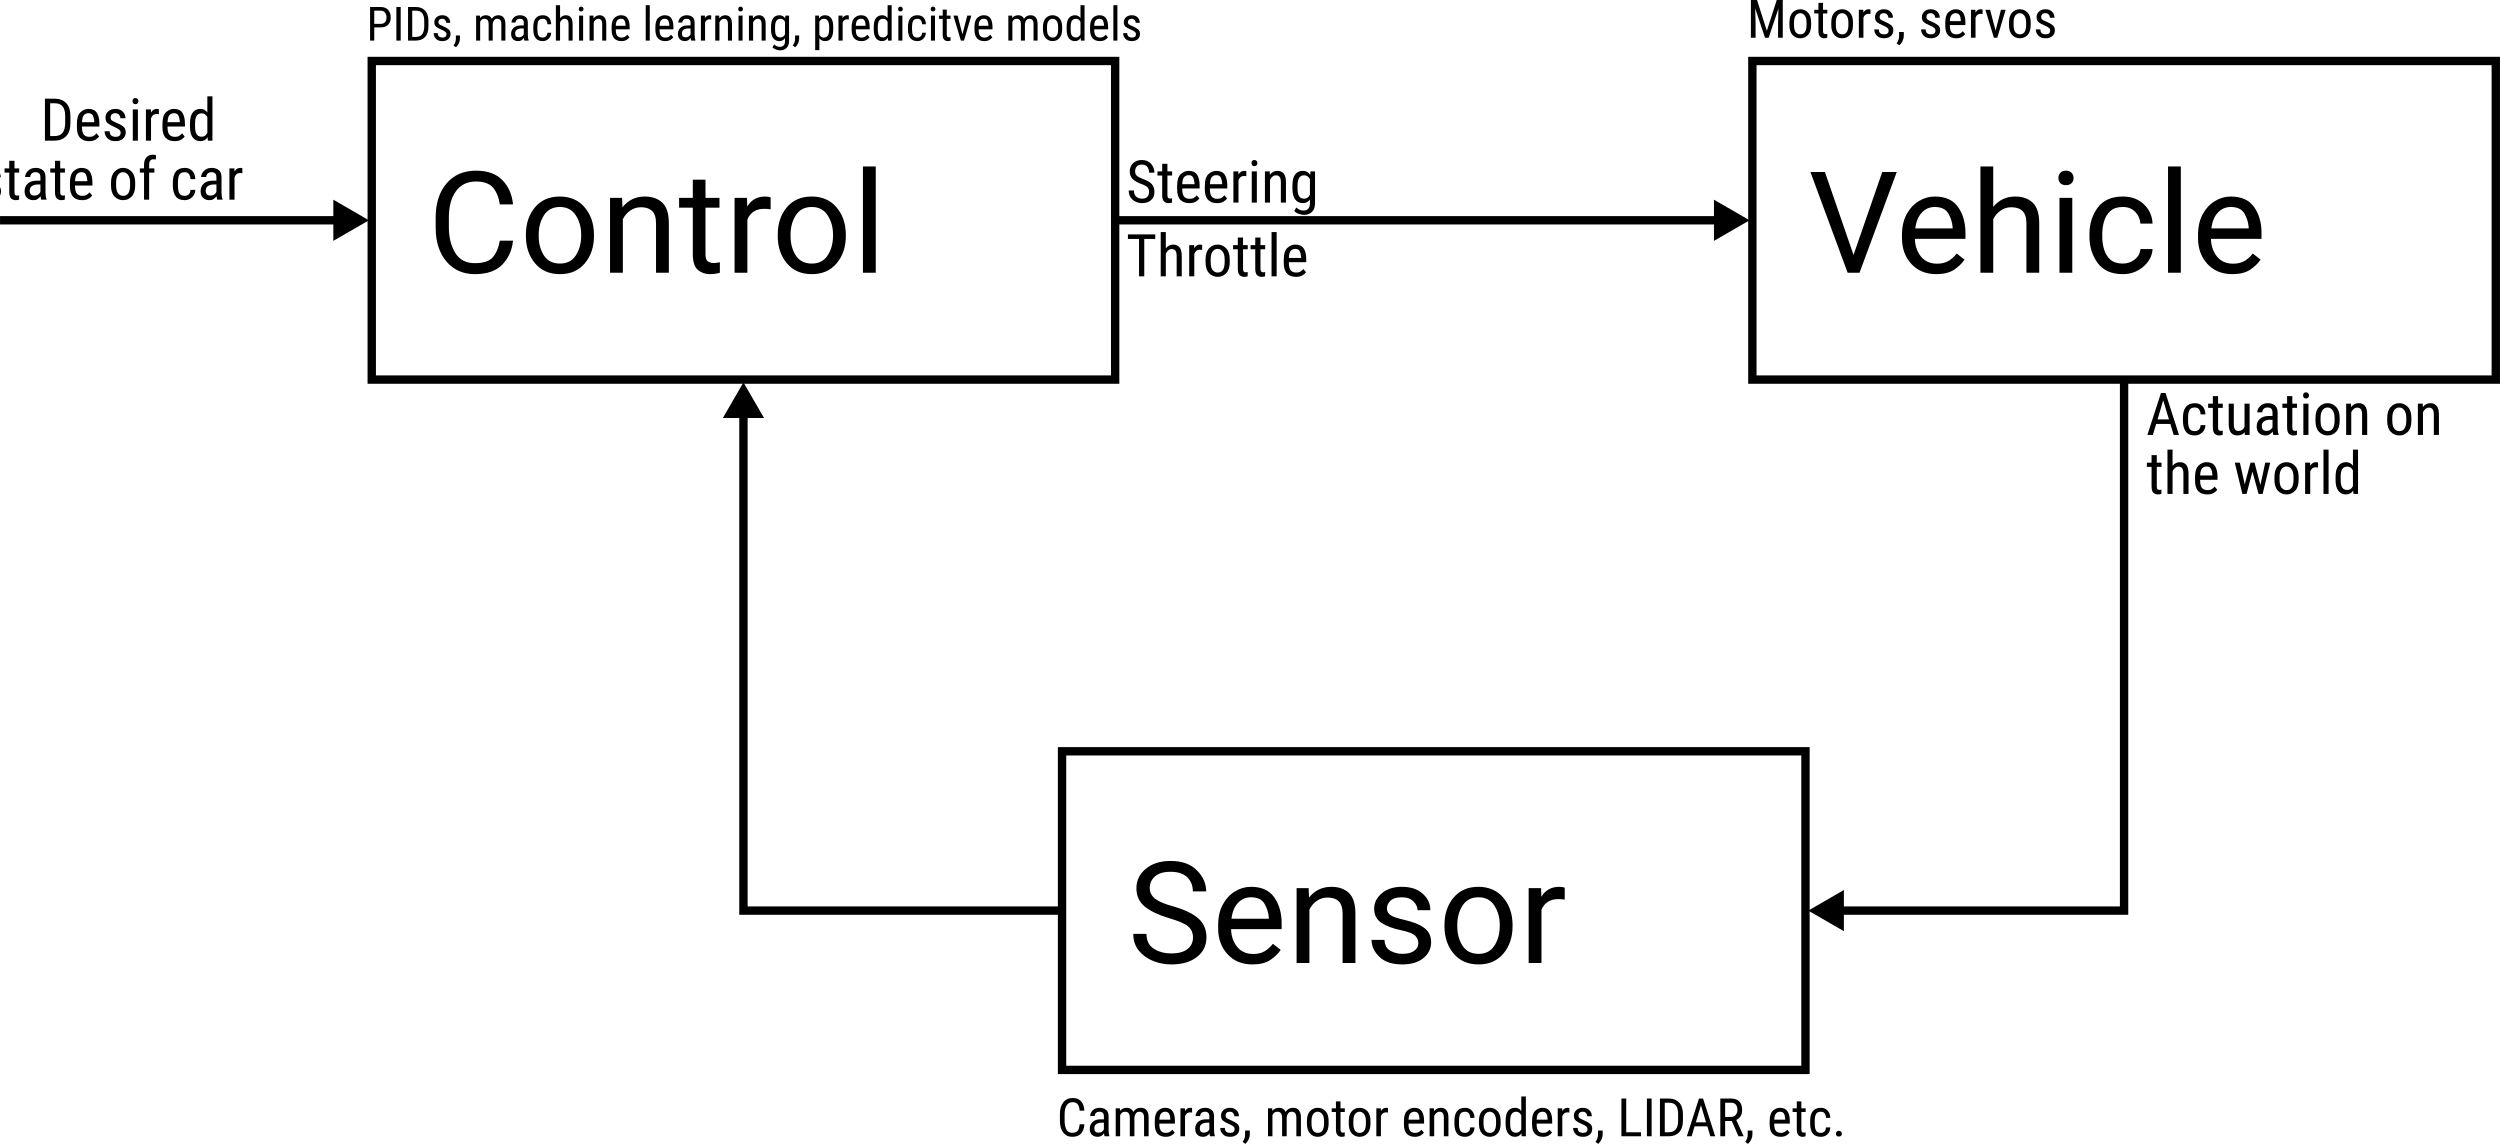
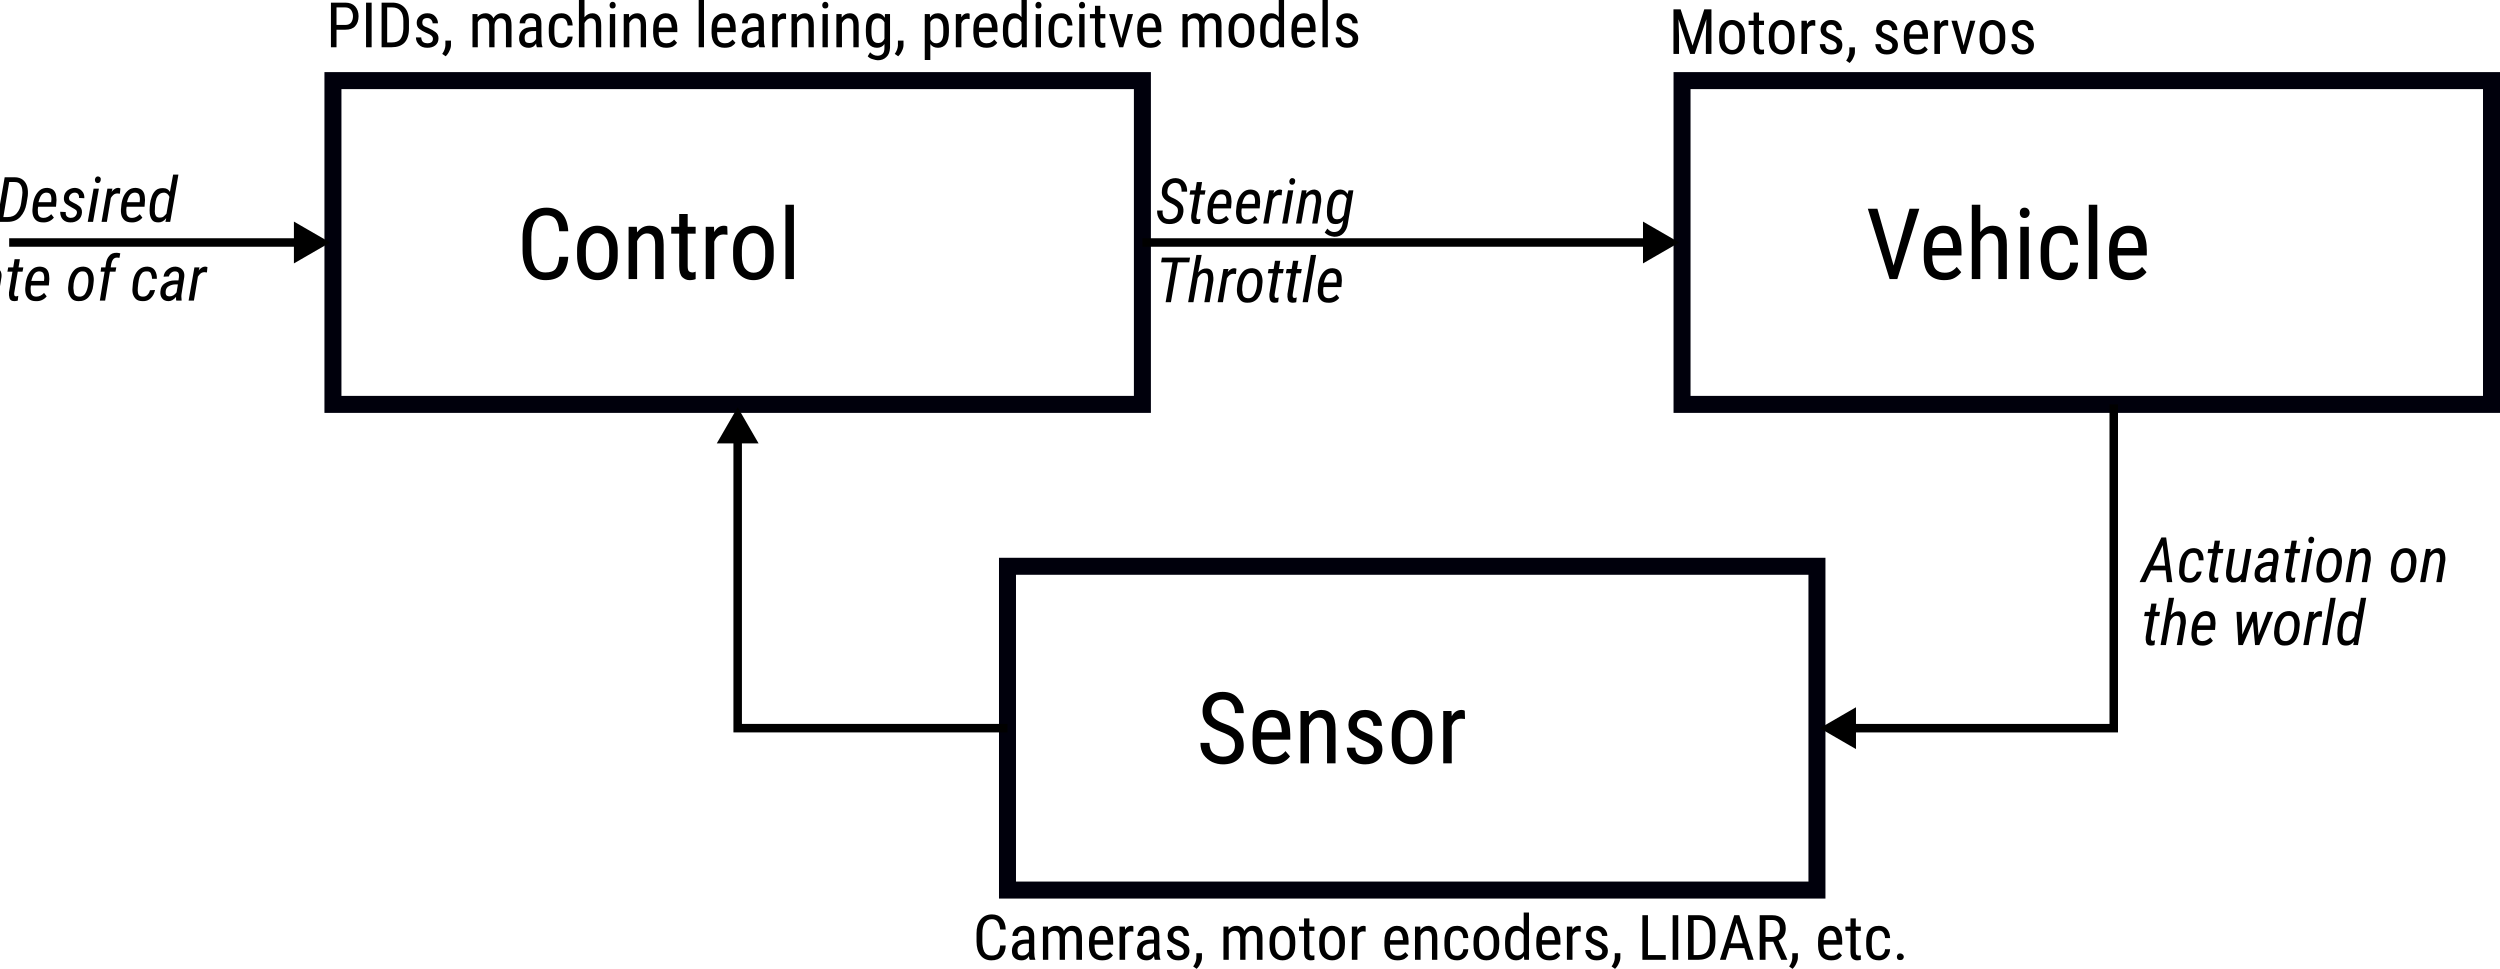
- <svg xmlns="http://www.w3.org/2000/svg" width="11.77in" height="5.385in" viewBox="0 0 298.95 136.779" version="1.1" id="svg7115">
+ <svg xmlns="http://www.w3.org/2000/svg" width="5.791in" height="2.244in" viewBox="0 0 147.089 56.993" version="1.1" id="svg7115">
  <defs id="defs7109">
    <marker orient="auto" refY="0" refX="0" id="TriangleInM" style="overflow:visible">
      <path id="path4062" d="M 5.77,0 -2.88,5 V -5 Z" style="fill:#000000;fill-opacity:1;fill-rule:evenodd;stroke:#000000;stroke-width:1pt;stroke-opacity:1" transform="scale(-0.4)" />
    </marker>
    <marker orient="auto" refY="0" refX="0" id="marker2946" style="overflow:visible">
      <path id="path2944" d="M 5.77,0 -2.88,5 V -5 Z" style="fill:#000000;fill-opacity:1;fill-rule:evenodd;stroke:#000000;stroke-width:1pt;stroke-opacity:1" transform="scale(0.4)" />
-     </marker>
-     <marker style="overflow:visible" id="marker18810" refX="0" refY="0" orient="auto">
-       <path transform="scale(0.4)" style="fill:#000000;fill-opacity:1;fill-rule:evenodd;stroke:#000000;stroke-width:1pt;stroke-opacity:1" d="M 5.77,0 -2.88,5 V -5 Z" id="path18808" />
-     </marker>
-     <marker style="overflow:visible" id="marker5618-2" refX="0" refY="0" orient="auto">
-       <path transform="scale(0.4)" style="fill:#000000;fill-opacity:1;fill-rule:evenodd;stroke:#000000;stroke-width:1pt;stroke-opacity:1" d="M 5.77,0 -2.88,5 V -5 Z" id="path5616-4" />
    </marker>
    <marker style="overflow:visible" id="marker5618-6" refX="0" refY="0" orient="auto">
      <path transform="scale(0.4)" style="fill:#000000;fill-opacity:1;fill-rule:evenodd;stroke:#000000;stroke-width:1pt;stroke-opacity:1" d="M 5.77,0 -2.88,5 V -5 Z" id="path5616-9" />
    </marker>
    <marker style="overflow:visible" id="marker5618-6-9" refX="0" refY="0" orient="auto">
      <path transform="scale(0.4)" style="fill:#000000;fill-opacity:1;fill-rule:evenodd;stroke:#000000;stroke-width:1pt;stroke-opacity:1" d="M 5.77,0 -2.88,5 V -5 Z" id="path5616-9-1" />
    </marker>
    <marker style="overflow:visible" id="marker5618-2-4" refX="0" refY="0" orient="auto">
      <path transform="scale(0.4)" style="fill:#000000;fill-opacity:1;fill-rule:evenodd;stroke:#000000;stroke-width:1pt;stroke-opacity:1" d="M 5.77,0 -2.88,5 V -5 Z" id="path5616-4-9" />
    </marker>
    <marker style="overflow:visible" id="marker5618-2-5" refX="0" refY="0" orient="auto">
      <path transform="scale(0.4)" style="fill:#000000;fill-opacity:1;fill-rule:evenodd;stroke:#000000;stroke-width:1pt;stroke-opacity:1" d="M 5.77,0 -2.88,5 V -5 Z" id="path5616-4-94" />
    </marker>
    <marker style="overflow:visible" id="marker5618-2-0" refX="0" refY="0" orient="auto">
      <path transform="scale(0.4)" style="fill:#000000;fill-opacity:1;fill-rule:evenodd;stroke:#000000;stroke-width:1pt;stroke-opacity:1" d="M 5.77,0 -2.88,5 V -5 Z" id="path5616-4-91" />
    </marker>
    <marker style="overflow:visible" id="marker5618-2-6" refX="0" refY="0" orient="auto">
      <path transform="scale(0.4)" style="fill:#000000;fill-opacity:1;fill-rule:evenodd;stroke:#000000;stroke-width:1pt;stroke-opacity:1" d="M 5.77,0 -2.88,5 V -5 Z" id="path5616-4-3" />
    </marker>
    <marker style="overflow:visible" id="marker5618-2-5-3" refX="0" refY="0" orient="auto">
      <path transform="scale(0.4)" style="fill:#000000;fill-opacity:1;fill-rule:evenodd;stroke:#000000;stroke-width:1pt;stroke-opacity:1" d="M 5.77,0 -2.88,5 V -5 Z" id="path5616-4-94-9" />
    </marker>
    <marker style="overflow:visible" id="marker5618-2-6-8" refX="0" refY="0" orient="auto">
      <path transform="scale(0.4)" style="fill:#000000;fill-opacity:1;fill-rule:evenodd;stroke:#000000;stroke-width:1pt;stroke-opacity:1" d="M 5.77,0 -2.88,5 V -5 Z" id="path5616-4-3-8" />
    </marker>
    <marker style="overflow:visible" id="marker5618-2-5-3-5" refX="0" refY="0" orient="auto">
      <path transform="scale(0.4)" style="fill:#000000;fill-opacity:1;fill-rule:evenodd;stroke:#000000;stroke-width:1pt;stroke-opacity:1" d="M 5.77,0 -2.88,5 V -5 Z" id="path5616-4-94-9-6" />
    </marker>
    <marker style="overflow:visible" id="marker5618-2-5-1" refX="0" refY="0" orient="auto">
      <path transform="scale(0.4)" style="fill:#000000;fill-opacity:1;fill-rule:evenodd;stroke:#000000;stroke-width:1pt;stroke-opacity:1" d="M 5.77,0 -2.88,5 V -5 Z" id="path5616-4-94-1" />
    </marker>
    <marker style="overflow:visible" id="marker18810-3" refX="0" refY="0" orient="auto">
      <path transform="scale(0.4)" style="fill:#000000;fill-opacity:1;fill-rule:evenodd;stroke:#000000;stroke-width:1pt;stroke-opacity:1" d="M 5.77,0 -2.88,5 V -5 Z" id="path18808-1" />
    </marker>
    <marker style="overflow:visible" id="marker5618-2-0-5" refX="0" refY="0" orient="auto">
      <path transform="scale(0.4)" style="fill:#000000;fill-opacity:1;fill-rule:evenodd;stroke:#000000;stroke-width:1pt;stroke-opacity:1" d="M 5.77,0 -2.88,5 V -5 Z" id="path5616-4-91-9" />
    </marker>
    <marker orient="auto" refY="0" refX="0" id="marker2946-6" style="overflow:visible">
      <path id="path2944-2" d="M 5.77,0 -2.88,5 V -5 Z" style="fill:#000000;fill-opacity:1;fill-rule:evenodd;stroke:#000000;stroke-width:1pt;stroke-opacity:1" transform="scale(0.4)" />
    </marker>
+     <marker orient="auto" refY="0" refX="0" id="TriangleInM-0-54" style="overflow:visible">
+       <path id="path1089-6-7" d="M 5.77,0 -2.88,5 V -5 Z" style="fill:#000000;fill-opacity:1;fill-rule:evenodd;stroke:#000000;stroke-width:1pt;stroke-opacity:1" transform="scale(-0.4)" />
+     </marker>
+     <marker orient="auto" refY="0" refX="0" id="TriangleInM-0-54-1" style="overflow:visible">
+       <path id="path1089-6-7-0" d="M 5.77,0 -2.88,5 V -5 Z" style="fill:#000000;fill-opacity:1;fill-rule:evenodd;stroke:#000000;stroke-width:1pt;stroke-opacity:1" transform="scale(-0.4)" />
+     </marker>
+     <marker orient="auto" refY="0" refX="0" id="TriangleInM-0-54-3" style="overflow:visible">
+       <path id="path1089-6-7-2" d="M 5.77,0 -2.88,5 V -5 Z" style="fill:#000000;fill-opacity:1;fill-rule:evenodd;stroke:#000000;stroke-width:1pt;stroke-opacity:1" transform="scale(-0.4)" />
+     </marker>
+     <marker orient="auto" refY="0" refX="0" id="TriangleInM-0-54-1-6" style="overflow:visible">
+       <path id="path1089-6-7-0-1" d="M 5.77,0 -2.88,5 V -5 Z" style="fill:#000000;fill-opacity:1;fill-rule:evenodd;stroke:#000000;stroke-width:1pt;stroke-opacity:1" transform="scale(-0.4)" />
+     </marker>
+     <marker orient="auto" refY="0" refX="0" id="TriangleInM-0-54-1-5" style="overflow:visible">
+       <path id="path1089-6-7-0-4" d="M 5.77,0 -2.88,5 V -5 Z" style="fill:#000000;fill-opacity:1;fill-rule:evenodd;stroke:#000000;stroke-width:1pt;stroke-opacity:1" transform="scale(-0.4)" />
+     </marker>
  </defs>
-   <g id="layer1" transform="translate(-38.1,573.8926)">
-     <rect style="opacity:1;fill:none;fill-opacity:1;stroke:#000000;stroke-width:1;stroke-linecap:square;stroke-linejoin:miter;stroke-miterlimit:4;stroke-dasharray:none;stroke-dashoffset:0;stroke-opacity:1;paint-order:stroke fill markers" id="rect13894" width="88.9" height="38.1" x="82.55" y="-566.6" />
-     <text xml:space="preserve" style="font-style:normal;font-variant:normal;font-weight:normal;font-stretch:normal;font-size:16.933px;line-height:1.25;font-family:Roboto;-inkscape-font-specification:Roboto;text-align:center;letter-spacing:0px;word-spacing:0px;text-anchor:middle;fill:#000000;fill-opacity:1;stroke:none;stroke-width:0.265" x="127.153" y="-541.283" id="text13898">
-       <tspan x="127.153" y="-541.283" style="font-size:16.933px;text-align:center;text-anchor:middle;stroke-width:0.265" id="tspan13900">Control</tspan>
-     </text>
-     <path style="fill:none;stroke:#000000;stroke-width:1;stroke-linecap:butt;stroke-linejoin:miter;stroke-miterlimit:4;stroke-dasharray:none;stroke-opacity:1;marker-end:url(#marker5618-2)" d="m 171.45,-547.55 h 73.025" id="path13984" />
+   <g id="layer1" transform="translate(-24.8613,571.3407)">
    <text xml:space="preserve" style="font-style:normal;font-variant:normal;font-weight:normal;font-stretch:normal;font-size:3.704px;line-height:1.25;font-family:Roboto;-inkscape-font-specification:Roboto;letter-spacing:0px;word-spacing:0px;fill:#000000;fill-opacity:1;stroke:none;stroke-width:0.265" x="217.488" y="-447.802" id="text17995">
      <tspan id="tspan17993" x="217.488" y="-444.396" style="stroke-width:0.265" />
    </text>
-     <path style="fill:none;stroke:#000000;stroke-width:1;stroke-linecap:butt;stroke-linejoin:miter;stroke-miterlimit:4;stroke-dasharray:none;stroke-opacity:1;marker-end:url(#marker18810)" d="M 38.1,-547.55 H 79.375" id="path18800" />
    <flowRoot xml:space="preserve" id="flowRoot19787" style="font-style:normal;font-variant:normal;font-weight:normal;font-stretch:normal;font-size:14px;line-height:1.25;font-family:Roboto;-inkscape-font-specification:Roboto;letter-spacing:0px;word-spacing:0px;fill:#000000;fill-opacity:1;stroke:none" transform="matrix(0.2645833,0,0,0.2645833,0,-617.4)">
      <flowRegion id="flowRegion19789">
        <rect id="rect19791" width="72" height="24" x="1080" y="528" />
      </flowRegion>
      <flowPara id="flowPara19793" />
    </flowRoot>
-     <rect style="opacity:1;fill:none;fill-opacity:1;stroke:#000000;stroke-width:1;stroke-linecap:square;stroke-linejoin:miter;stroke-miterlimit:4;stroke-dasharray:none;stroke-dashoffset:0;stroke-opacity:1;paint-order:stroke fill markers" id="rect13894-3" width="88.9" height="38.1" x="247.65" y="-566.6" />
-     <text xml:space="preserve" style="font-style:normal;font-variant:normal;font-weight:normal;font-stretch:normal;font-size:16.933px;line-height:1.25;font-family:Roboto;-inkscape-font-specification:Roboto;text-align:center;letter-spacing:0px;word-spacing:0px;text-anchor:middle;fill:#000000;fill-opacity:1;stroke:none;stroke-width:0.265" x="292.253" y="-541.283" id="text13898-6">
-       <tspan x="292.253" y="-541.283" style="font-size:16.933px;text-align:center;text-anchor:middle;stroke-width:0.265" id="tspan13900-7">Vehicle</tspan>
-     </text>
-     <rect style="opacity:1;fill:none;fill-opacity:1;stroke:#000000;stroke-width:1;stroke-linecap:square;stroke-linejoin:miter;stroke-miterlimit:4;stroke-dasharray:none;stroke-dashoffset:0;stroke-opacity:1;paint-order:stroke fill markers" id="rect13894-3-5" width="88.9" height="38.1" x="165.1" y="-484.05" />
-     <text xml:space="preserve" style="font-style:normal;font-variant:normal;font-weight:normal;font-stretch:normal;font-size:16.933px;line-height:1.25;font-family:Roboto;-inkscape-font-specification:Roboto;text-align:center;letter-spacing:0px;word-spacing:0px;text-anchor:middle;fill:#000000;fill-opacity:1;stroke:none;stroke-width:0.265" x="209.703" y="-458.733" id="text13898-6-3">
-       <tspan x="209.703" y="-458.733" style="font-size:16.933px;text-align:center;text-anchor:middle;stroke-width:0.265" id="tspan13900-7-5">Sensor</tspan>
-     </text>
-     <path style="fill:none;stroke:#000000;stroke-width:1;stroke-linecap:butt;stroke-linejoin:miter;stroke-miterlimit:4;stroke-dasharray:none;stroke-opacity:1;marker-end:url(#marker2946)" d="m 292.1,-528.5 v 63.5 h -34.925" id="path2936" />
-     <path style="fill:none;stroke:#000000;stroke-width:1;stroke-linecap:butt;stroke-linejoin:miter;stroke-miterlimit:4;stroke-dasharray:none;stroke-opacity:1;marker-start:url(#TriangleInM)" d="m 127,-525.325 v 60.325 h 38.1" id="path2936-9" />
-     <text xml:space="preserve" style="font-style:normal;font-variant:normal;font-weight:normal;font-stretch:normal;font-size:7.056px;line-height:1.25;font-family:'Roboto Condensed';-inkscape-font-specification:'Roboto Condensed, ';letter-spacing:0px;word-spacing:0px;fill:#000000;fill-opacity:1;stroke:none;stroke-width:0.265" x="172.773" y="-549.667" id="text4366">
-       <tspan id="tspan4364" x="172.773" y="-549.667" style="font-size:7.056px;stroke-width:0.265">Steering </tspan>
-       <tspan x="172.773" y="-540.847" style="font-size:7.056px;stroke-width:0.265" id="tspan4368">Throttle</tspan>
-     </text>
-     <text xml:space="preserve" style="font-style:normal;font-variant:normal;font-weight:normal;font-stretch:normal;font-size:7.056px;line-height:1;font-family:'Roboto Condensed';-inkscape-font-specification:'Roboto Condensed, ';letter-spacing:0px;word-spacing:0px;fill:#000000;fill-opacity:1;stroke:none;stroke-width:0.265" x="294.746" y="-521.885" id="text4366-0">
-       <tspan x="294.746" y="-521.885" style="font-size:7.056px;line-height:1;stroke-width:0.265" id="tspan4368-3">Actuation on </tspan>
-       <tspan x="294.746" y="-514.83" style="font-size:7.056px;line-height:1;stroke-width:0.265" id="tspan4393">the world</tspan>
-     </text>
-     <text xml:space="preserve" style="font-style:normal;font-variant:normal;font-weight:normal;font-stretch:normal;font-size:6.35px;line-height:1.25;font-family:'Roboto Condensed';-inkscape-font-specification:'Roboto Condensed, ';letter-spacing:0px;word-spacing:0px;fill:#000000;fill-opacity:1;stroke:none;stroke-width:0.265" x="164.452" y="-438.013" id="text4397">
-       <tspan id="tspan4395" x="164.452" y="-438.013" style="font-size:6.35px;stroke-width:0.265">Cameras, motor encoders, LIDAR, etc.</tspan>
-     </text>
-     <text xml:space="preserve" style="font-style:normal;font-variant:normal;font-weight:normal;font-stretch:normal;font-size:7.056px;line-height:1;font-family:'Roboto Condensed';-inkscape-font-specification:'Roboto Condensed, ';text-align:end;letter-spacing:0px;word-spacing:0px;text-anchor:end;fill:#000000;fill-opacity:1;stroke:none;stroke-width:0.265" x="75.323" y="-557.075" id="text4401">
-       <tspan id="tspan4399" x="76.939" y="-557.075" style="font-size:7.056px;line-height:1;text-align:end;text-anchor:end;stroke-width:0.265">Desired </tspan>
-       <tspan x="75.323" y="-550.019" style="font-size:7.056px;line-height:1;text-align:end;text-anchor:end;stroke-width:0.265" id="tspan4403">state of car</tspan>
-     </text>
    <text xml:space="preserve" style="font-style:normal;font-variant:normal;font-weight:normal;font-stretch:normal;font-size:7.056px;line-height:1;font-family:'Roboto Condensed';-inkscape-font-specification:'Roboto Condensed, ';letter-spacing:0px;word-spacing:0px;fill:#000000;fill-opacity:1;stroke:none;stroke-width:0.265" x="294.456" y="-521.847" id="text4366-0-6">
      <tspan x="294.456" y="-516.241" style="font-size:7.056px;line-height:1;stroke-width:0.265" id="tspan4393-6" />
    </text>
-     <text xml:space="preserve" style="font-style:normal;font-variant:normal;font-weight:normal;font-stretch:normal;font-size:5.644px;line-height:1.25;font-family:'Roboto Condensed';-inkscape-font-specification:'Roboto Condensed, ';letter-spacing:0px;word-spacing:0px;fill:#000000;fill-opacity:1;stroke:none;stroke-width:0.265" x="81.916" y="-569.04" id="text4590">
-       <tspan x="81.916" y="-569.04" style="font-size:5.644px;stroke-width:0.265" id="tspan4592">PIDs, machine learning, predicitve models</tspan>
+     <g transform="translate(25.40001,-31.74998)" id="g839-6-4-2-5">
+       <rect y="-534.85" x="19.05" height="19.05" width="47.625" id="rect1415-6-8-7-6" style="opacity:1;fill:none;fill-opacity:1;stroke:#00000c;stroke-width:1;stroke-linecap:butt;stroke-linejoin:miter;stroke-miterlimit:4;stroke-dasharray:none;stroke-dashoffset:0;stroke-opacity:1;paint-order:stroke fill markers" />
+       <text id="text1434-4-7-2-2" y="-523.171" x="42.894" style="font-style:normal;font-variant:normal;font-weight:normal;font-stretch:normal;font-size:5.821px;line-height:1;font-family:'Roboto Condensed';-inkscape-font-specification:'Roboto Condensed, ';text-align:center;letter-spacing:0px;word-spacing:0px;text-anchor:middle;fill:#000000;fill-opacity:1;stroke:none;stroke-width:0.265" xml:space="preserve">
+         <tspan style="font-style:normal;font-variant:normal;font-weight:normal;font-stretch:normal;font-size:5.821px;line-height:1;font-family:'Roboto Condensed';-inkscape-font-specification:'Roboto Condensed, ';text-align:center;text-anchor:middle;stroke-width:0.265" y="-523.171" x="42.894" id="tspan2785">Control</tspan>
+       </text>
+     </g>
+     <g transform="translate(104.775,-31.74998)" id="g839-6-4-2-5-3">
+       <rect y="-534.85" x="19.05" height="19.05" width="47.625" id="rect1415-6-8-7-6-7" style="opacity:1;fill:none;fill-opacity:1;stroke:#00000c;stroke-width:1;stroke-linecap:butt;stroke-linejoin:miter;stroke-miterlimit:4;stroke-dasharray:none;stroke-dashoffset:0;stroke-opacity:1;paint-order:stroke fill markers" />
+       <text id="text1434-4-7-2-2-5" y="-523.171" x="42.916" style="font-style:normal;font-variant:normal;font-weight:normal;font-stretch:normal;font-size:5.821px;line-height:1;font-family:'Roboto Condensed';-inkscape-font-specification:'Roboto Condensed, ';text-align:center;letter-spacing:0px;word-spacing:0px;text-anchor:middle;fill:#000000;fill-opacity:1;stroke:none;stroke-width:0.265" xml:space="preserve">
+         <tspan style="font-style:normal;font-variant:normal;font-weight:normal;font-stretch:normal;font-size:5.821px;line-height:1;font-family:'Roboto Condensed';-inkscape-font-specification:'Roboto Condensed, ';text-align:center;text-anchor:middle;stroke-width:0.265" y="-523.171" x="42.916" id="tspan2785-2">Vehicle</tspan>
+       </text>
+     </g>
+     <g transform="translate(65.08751,-3.174985)" id="g839-6-4-2-5-2">
+       <rect y="-534.85" x="19.05" height="19.05" width="47.625" id="rect1415-6-8-7-6-8" style="opacity:1;fill:none;fill-opacity:1;stroke:#00000c;stroke-width:1;stroke-linecap:butt;stroke-linejoin:miter;stroke-miterlimit:4;stroke-dasharray:none;stroke-dashoffset:0;stroke-opacity:1;paint-order:stroke fill markers" />
+       <text id="text1434-4-7-2-2-9" y="-523.256" x="42.804" style="font-style:normal;font-variant:normal;font-weight:normal;font-stretch:normal;font-size:5.821px;line-height:1;font-family:'Roboto Condensed';-inkscape-font-specification:'Roboto Condensed, ';text-align:center;letter-spacing:0px;word-spacing:0px;text-anchor:middle;fill:#000000;fill-opacity:1;stroke:none;stroke-width:0.265" xml:space="preserve">
+         <tspan style="font-style:normal;font-variant:normal;font-weight:normal;font-stretch:normal;font-size:5.821px;line-height:1;font-family:'Roboto Condensed';-inkscape-font-specification:'Roboto Condensed, ';text-align:center;text-anchor:middle;stroke-width:0.265" y="-523.256" x="42.804" id="tspan2785-3">Sensor</tspan>
+       </text>
+     </g>
+     <path style="fill:none;stroke:#000000;stroke-width:0.5;stroke-linecap:butt;stroke-linejoin:miter;stroke-miterlimit:4;stroke-dasharray:none;stroke-opacity:1;marker-start:url(#TriangleInM-0-54)" d="M 122.237,-557.075 H 92.075" id="path951-9-4" />
+     <text xml:space="preserve" style="font-style:italic;font-variant:normal;font-weight:normal;font-stretch:normal;font-size:3.704px;line-height:1.25;font-family:'Roboto Condensed';-inkscape-font-specification:'Roboto Condensed,  Italic';letter-spacing:0px;word-spacing:0px;fill:#000000;fill-opacity:1;stroke:none;stroke-width:0.265" x="92.849" y="-558.192" id="text4366-6">
+       <tspan id="tspan4364-1" x="92.849" y="-558.192" style="font-style:italic;font-variant:normal;font-weight:normal;font-stretch:normal;font-size:3.704px;font-family:'Roboto Condensed';-inkscape-font-specification:'Roboto Condensed,  Italic';stroke-width:0.265">Steering </tspan>
+       <tspan x="92.849" y="-553.562" style="font-style:italic;font-variant:normal;font-weight:normal;font-stretch:normal;font-size:3.704px;font-family:'Roboto Condensed';-inkscape-font-specification:'Roboto Condensed,  Italic';stroke-width:0.265" id="tspan4368-2">Throttle</tspan>
    </text>
-     <text xml:space="preserve" style="font-style:normal;font-variant:normal;font-weight:normal;font-stretch:normal;font-size:6.35px;line-height:1.25;font-family:'Roboto Condensed';-inkscape-font-specification:'Roboto Condensed, ';letter-spacing:0px;word-spacing:0px;fill:#000000;fill-opacity:1;stroke:none;stroke-width:0.265" x="246.989" y="-569.378" id="text4598">
-       <tspan id="tspan4596" x="246.989" y="-569.378" style="font-size:6.35px;stroke-width:0.265">Motors, servos</tspan>
+     <text xml:space="preserve" style="font-style:normal;font-variant:normal;font-weight:normal;font-stretch:normal;font-size:3.704px;line-height:1.25;font-family:'Roboto Condensed';-inkscape-font-specification:'Roboto Condensed, ';letter-spacing:0px;word-spacing:0px;fill:#000000;fill-opacity:1;stroke:none;stroke-width:0.265" x="123.041" y="-568.17" id="text4598-9">
+       <tspan id="tspan4596-3" x="123.041" y="-568.17" style="font-size:3.704px;stroke-width:0.265">Motors, servos</tspan>
    </text>
+     <text xml:space="preserve" style="font-style:italic;font-variant:normal;font-weight:normal;font-stretch:normal;font-size:3.704px;line-height:1;font-family:'Roboto Condensed';-inkscape-font-specification:'Roboto Condensed,  Italic';letter-spacing:0px;word-spacing:0px;fill:#000000;fill-opacity:1;stroke:none;stroke-width:0.265" x="150.871" y="-537.095" id="text4366-0-1">
+       <tspan x="150.871" y="-537.095" style="font-style:italic;font-variant:normal;font-weight:normal;font-stretch:normal;font-size:3.704px;line-height:1;font-family:'Roboto Condensed';-inkscape-font-specification:'Roboto Condensed,  Italic';stroke-width:0.265" id="tspan4368-3-9">Actuation on </tspan>
+       <tspan x="150.871" y="-533.39" style="font-style:italic;font-variant:normal;font-weight:normal;font-stretch:normal;font-size:3.704px;line-height:1;font-family:'Roboto Condensed';-inkscape-font-specification:'Roboto Condensed,  Italic';stroke-width:0.265" id="tspan4393-4">the world</tspan>
+     </text>
+     <text xml:space="preserve" style="font-style:normal;font-variant:normal;font-weight:normal;font-stretch:normal;font-size:3.704px;line-height:1.25;font-family:'Roboto Condensed';-inkscape-font-specification:'Roboto Condensed, ';letter-spacing:0px;word-spacing:0px;fill:#000000;fill-opacity:1;stroke:none;stroke-width:0.265" x="82.098" y="-514.873" id="text4397-7">
+       <tspan id="tspan4395-8" x="82.098" y="-514.873" style="font-size:3.704px;stroke-width:0.265">Cameras, motor encoders, LIDAR, etc.</tspan>
+     </text>
+     <text xml:space="preserve" style="font-style:normal;font-variant:normal;font-weight:normal;font-stretch:normal;font-size:3.704px;line-height:1.25;font-family:'Roboto Condensed';-inkscape-font-specification:'Roboto Condensed, ';letter-spacing:0px;word-spacing:0px;fill:#000000;fill-opacity:1;stroke:none;stroke-width:0.265" x="44.052" y="-568.563" id="text4590-4">
+       <tspan x="44.052" y="-568.563" style="font-size:3.704px;stroke-width:0.265" id="tspan4592-5">PIDs, machine learning, predicitve models</tspan>
+     </text>
+     <text xml:space="preserve" style="font-style:italic;font-variant:normal;font-weight:normal;font-stretch:normal;font-size:3.704px;line-height:1.25;font-family:'Roboto Condensed';-inkscape-font-specification:'Roboto Condensed, Italic';text-align:end;letter-spacing:0px;word-spacing:0px;text-anchor:end;fill:#000000;fill-opacity:1;stroke:none;stroke-width:0.265" x="41.216" y="-558.289" id="text4401-0">
+       <tspan id="tspan4399-3" x="42.057" y="-558.289" style="font-style:italic;font-variant:normal;font-weight:normal;font-stretch:normal;font-size:3.704px;line-height:1.25;font-family:'Roboto Condensed';-inkscape-font-specification:'Roboto Condensed, Italic';text-align:end;text-anchor:end;stroke-width:0.265">Desired </tspan>
+       <tspan x="41.216" y="-553.659" style="font-style:italic;font-variant:normal;font-weight:normal;font-stretch:normal;font-size:3.704px;line-height:1.25;font-family:'Roboto Condensed';-inkscape-font-specification:'Roboto Condensed, Italic';text-align:end;text-anchor:end;stroke-width:0.265" id="tspan4403-6">state of car</tspan>
+     </text>
+     <path style="fill:none;stroke:#000000;stroke-width:0.5;stroke-linecap:butt;stroke-linejoin:miter;stroke-miterlimit:4;stroke-dasharray:none;stroke-opacity:1;marker-start:url(#TriangleInM-0-54-1)" d="m 133.35,-528.5 h 15.875 v -19.05" id="path951-9-4-6" />
+     <path style="fill:none;stroke:#000000;stroke-width:0.5;stroke-linecap:butt;stroke-linejoin:miter;stroke-miterlimit:4;stroke-dasharray:none;stroke-opacity:1;marker-start:url(#TriangleInM-0-54-3)" d="m 42.863,-557.075 h -17.462" id="path951-9-4-0" />
+     <path style="fill:none;stroke:#000000;stroke-width:0.5;stroke-linecap:butt;stroke-linejoin:miter;stroke-miterlimit:4;stroke-dasharray:none;stroke-opacity:1;marker-start:url(#TriangleInM-0-54-1-5)" d="m 68.263,-545.963 v 17.462 h 15.875" id="path951-9-4-6-7" />
  </g>
</svg>
